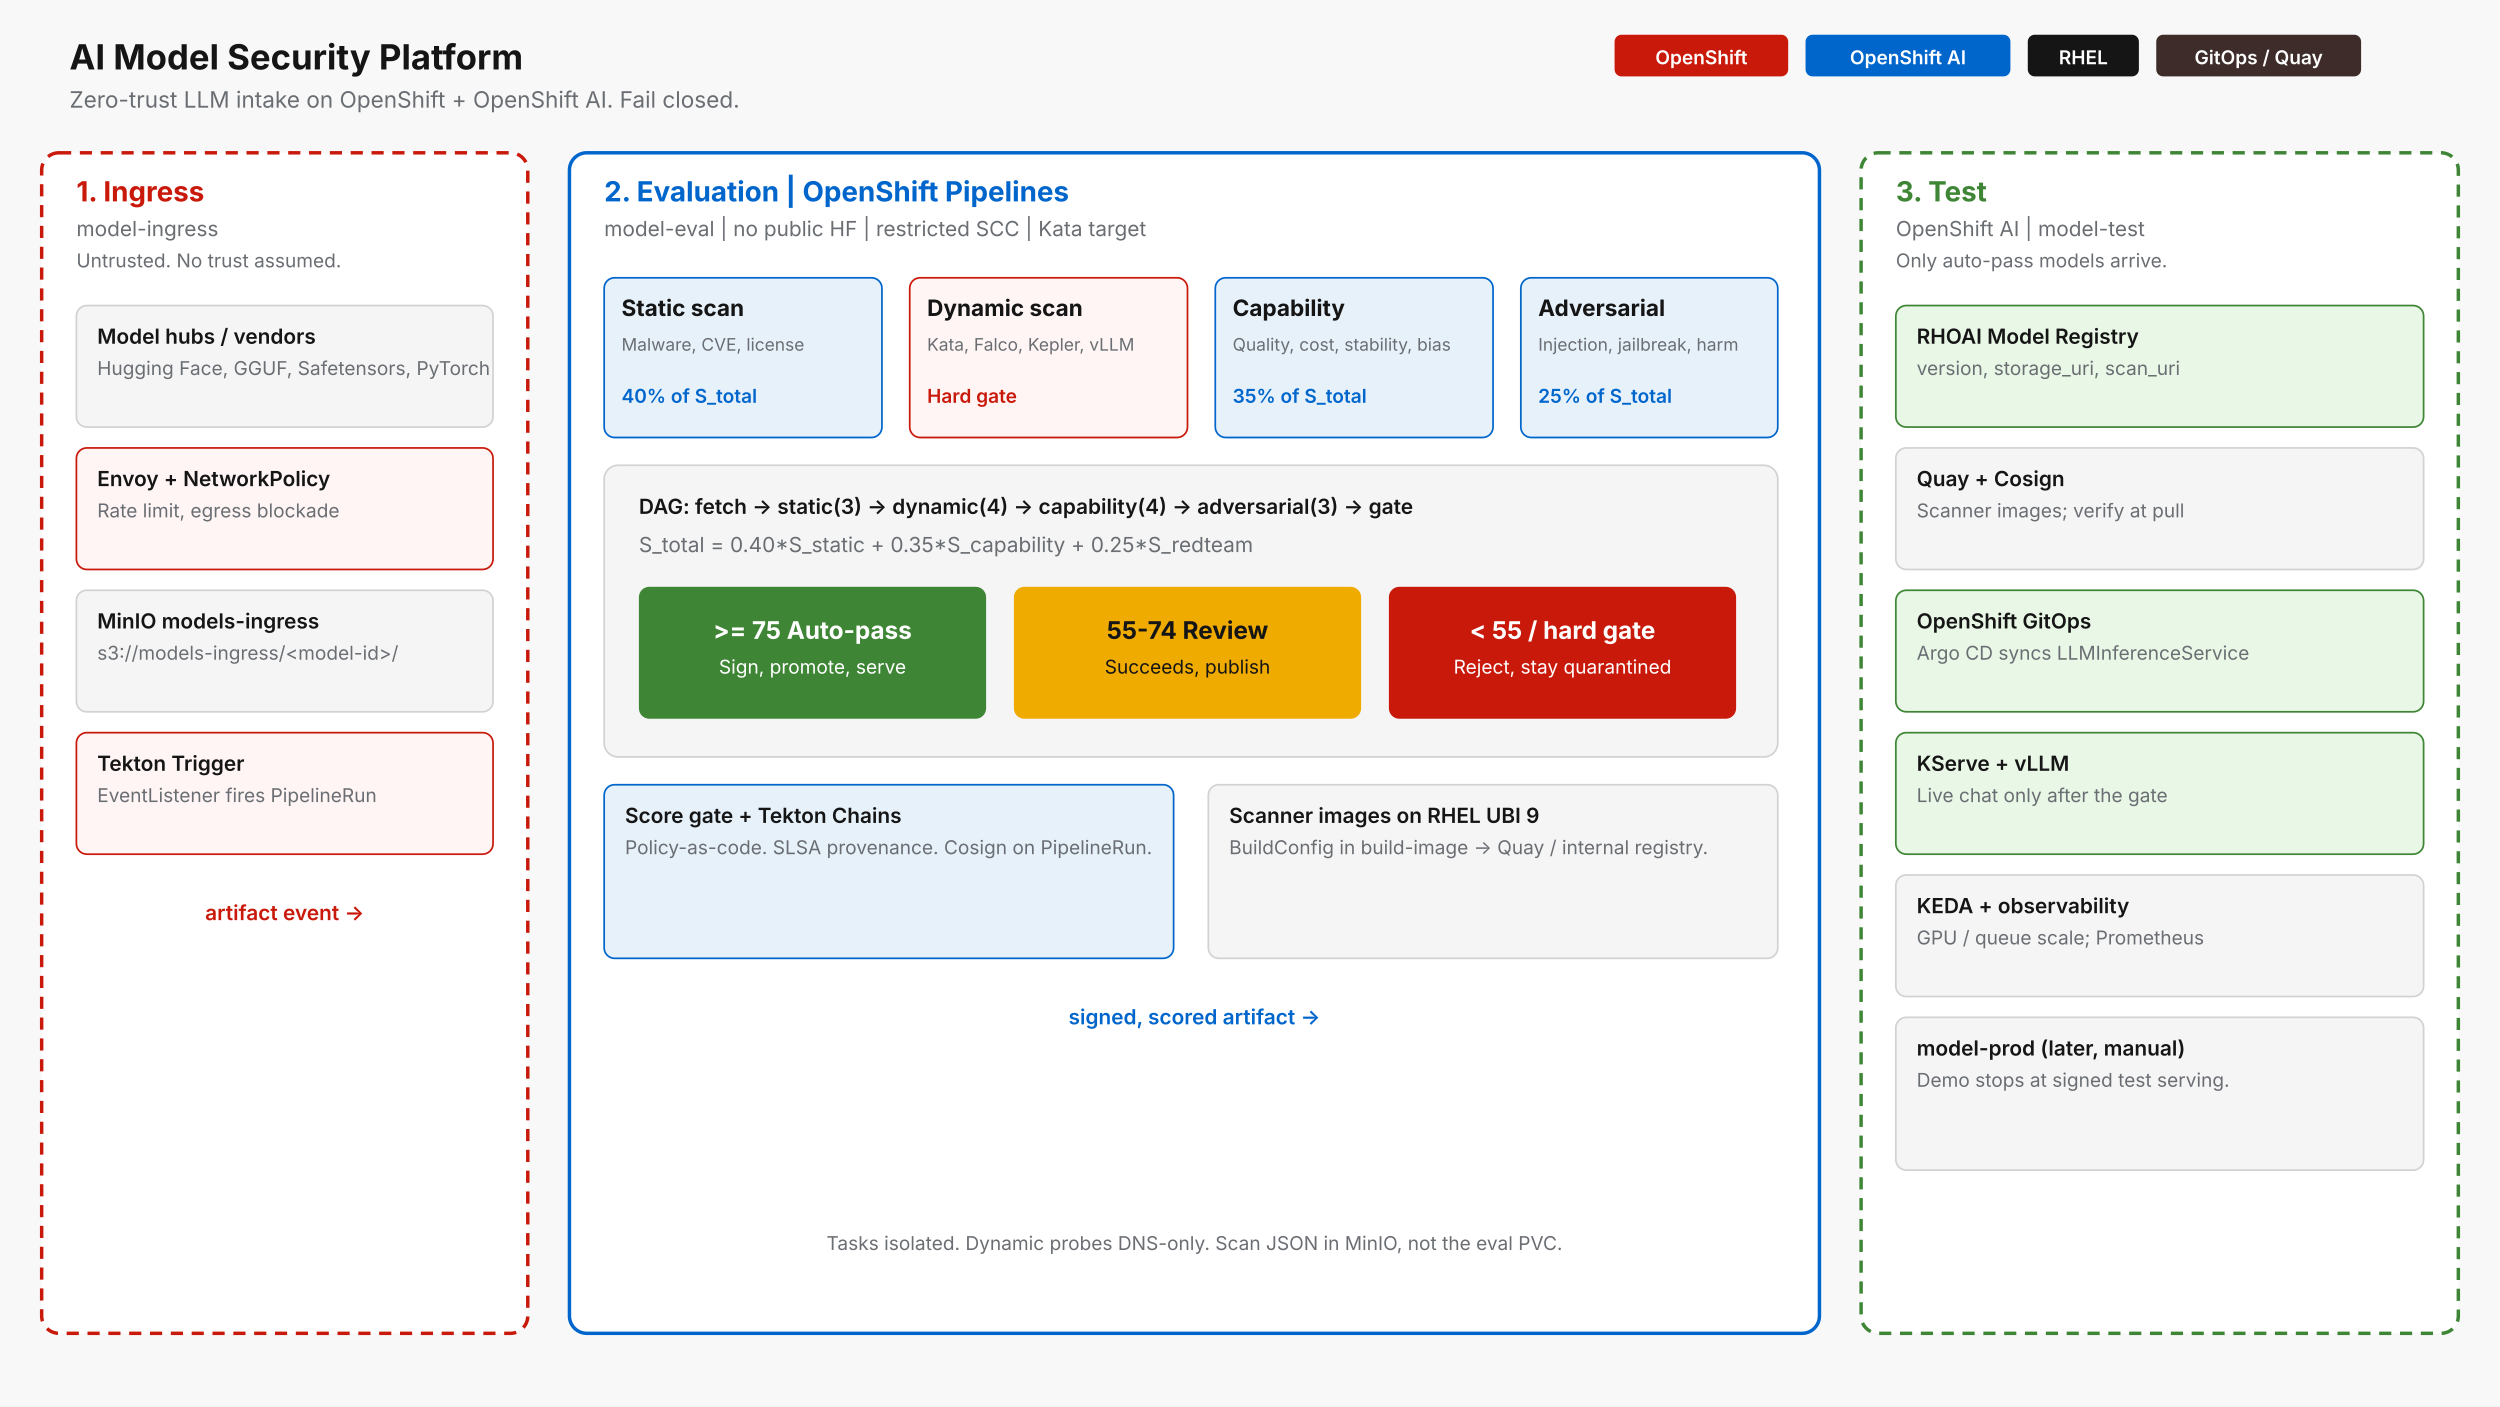
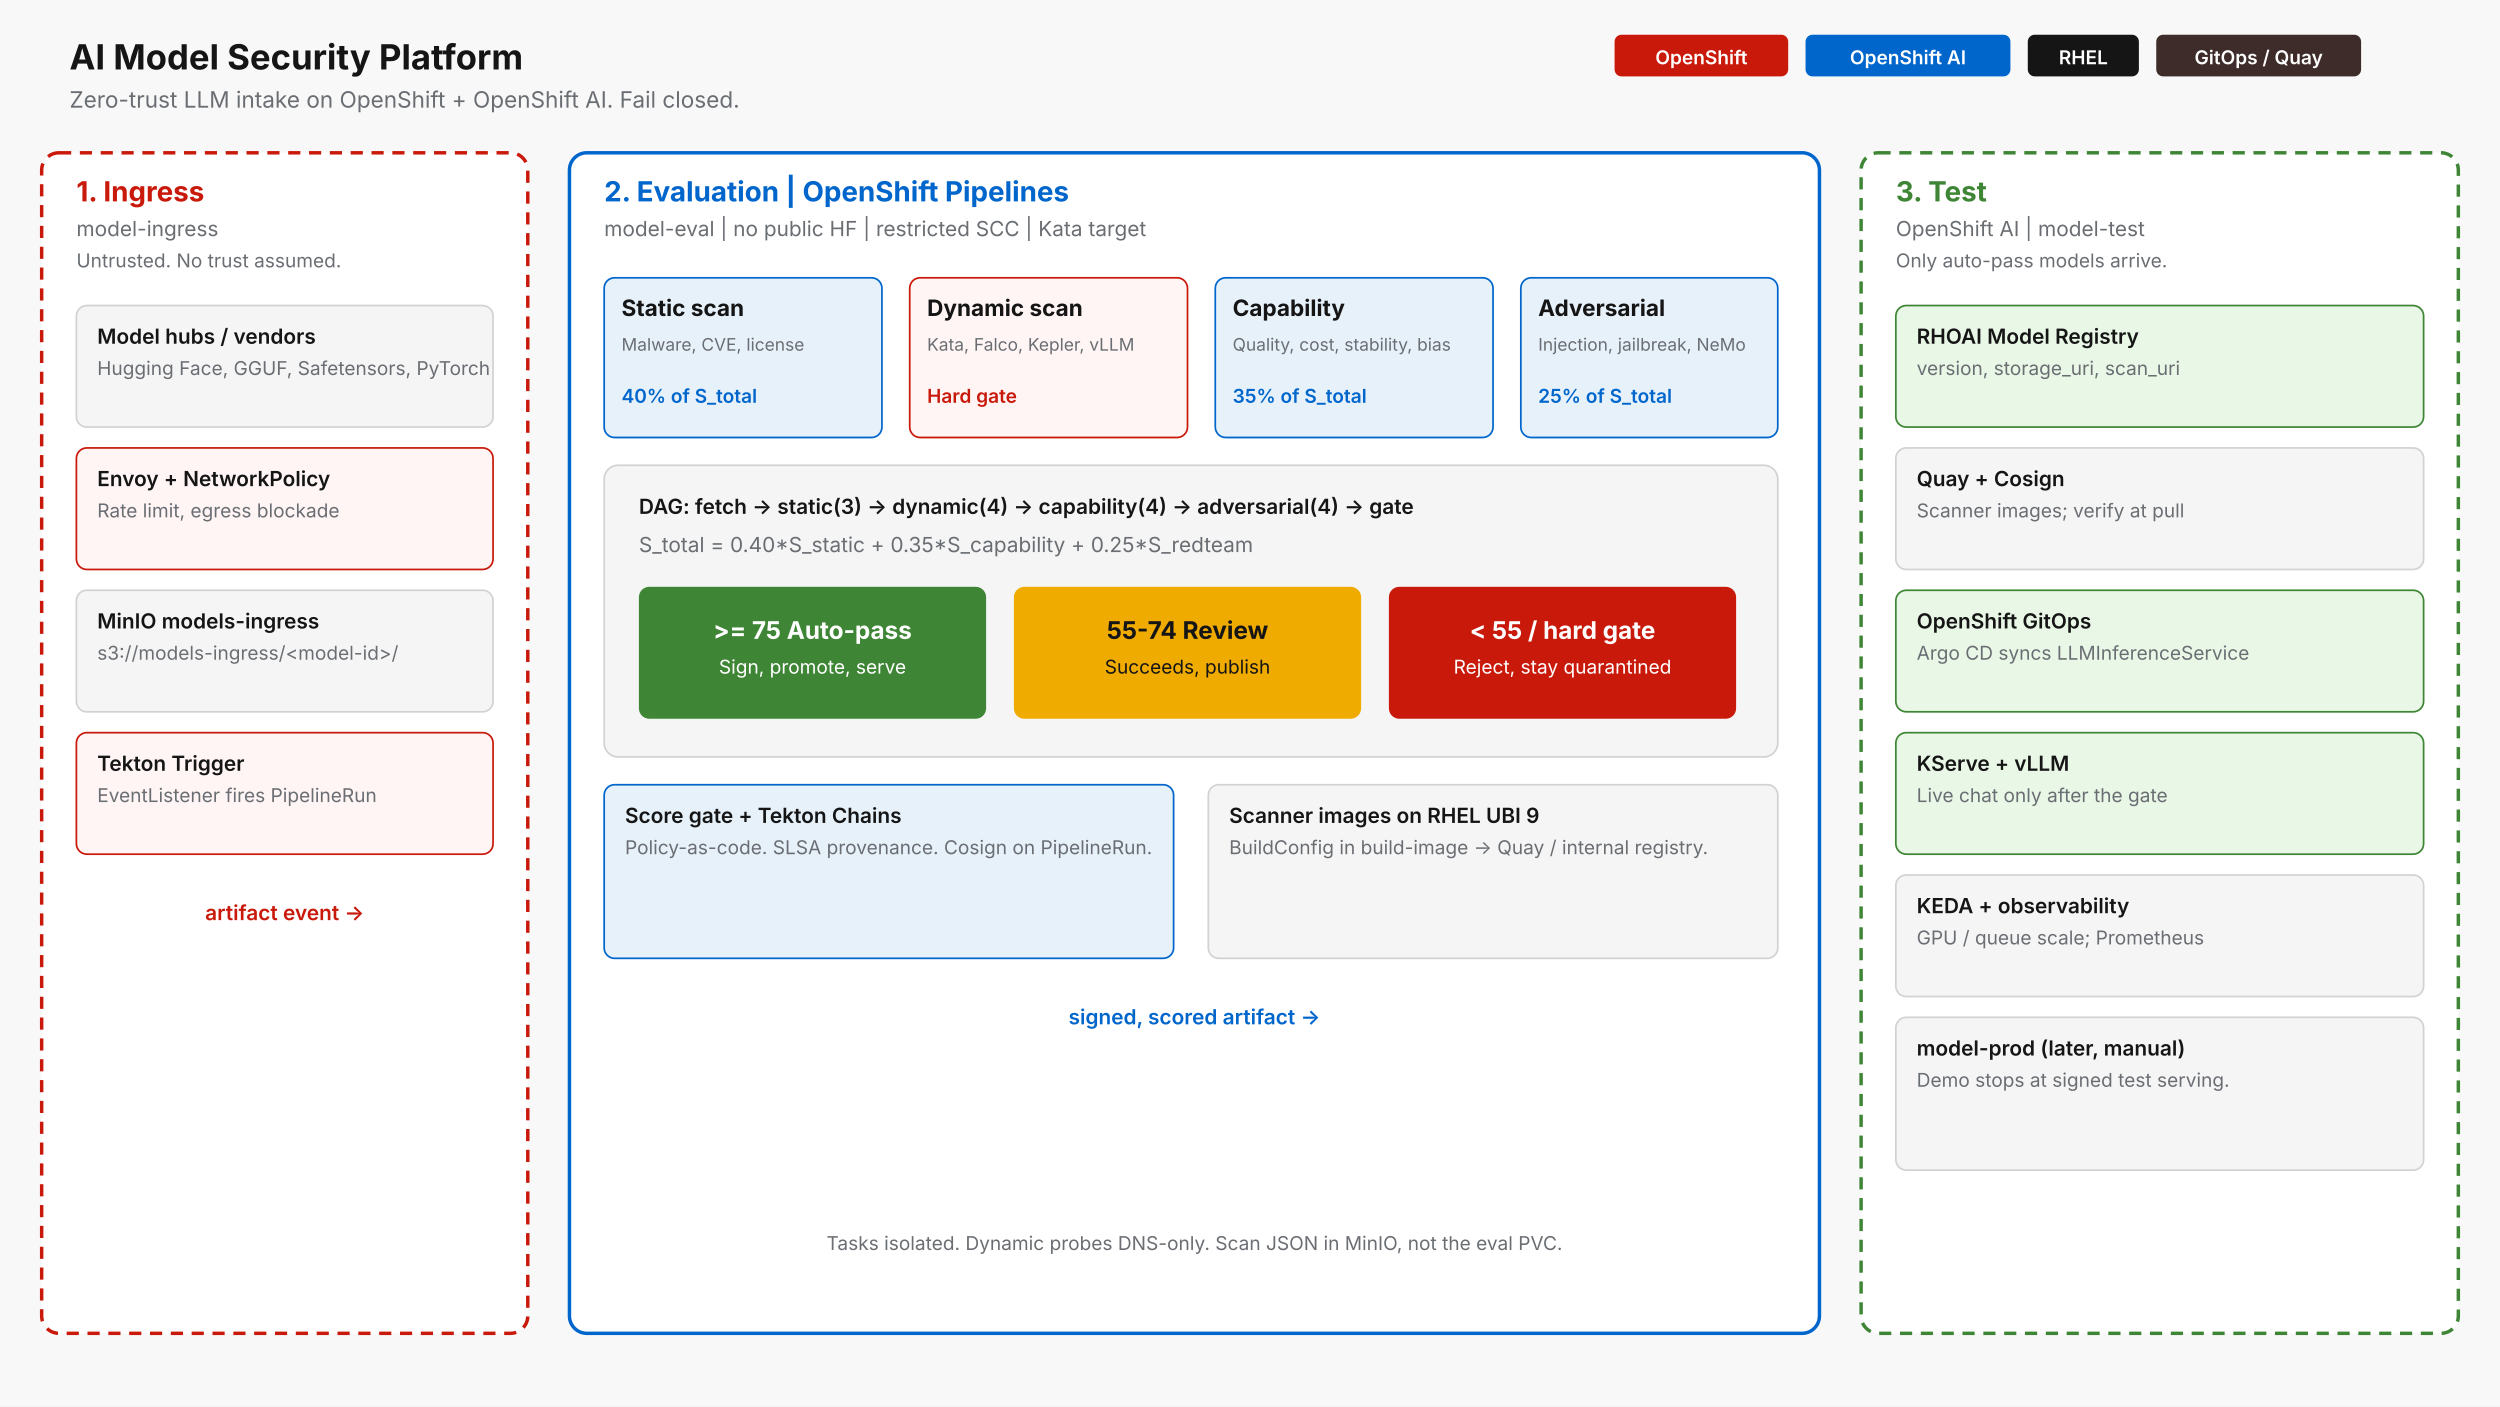
<svg xmlns="http://www.w3.org/2000/svg" viewBox="0 0 1440 810" role="img" aria-label="Three-zone AI model security architecture">
  <rect x="0" y="0" width="1440" height="810" rx="0" fill="#F8F8F8" stroke="#F8F8F8" stroke-width="0" />
  <defs>
    <marker id="arr" markerWidth="8" markerHeight="8" refX="6" refY="3" orient="auto">
      <path d="M0,0 L6,3 L0,6" fill="#6A6E73" />
    </marker>
  </defs>
  <text x="40" y="40" fill="#151515" font-size="20" font-weight="700" text-anchor="start" font-family="system-ui, -apple-system, Segoe UI, sans-serif">AI Model Security Platform</text>
  <text x="40" y="62" fill="#6A6E73" font-size="13" font-weight="400" text-anchor="start" font-family="system-ui, -apple-system, Segoe UI, sans-serif">Zero-trust LLM intake on OpenShift + OpenShift AI. Fail closed.</text>
  <rect x="930" y="20" width="100" height="24" rx="4" fill="#C9190B" stroke="#C9190B" stroke-width="0" />
  <text x="980.0" y="37" fill="#fff" font-size="11" font-weight="600" text-anchor="middle" font-family="system-ui, -apple-system, Segoe UI, sans-serif">OpenShift</text>
  <rect x="1040" y="20" width="118" height="24" rx="4" fill="#0066CC" stroke="#0066CC" stroke-width="0" />
  <text x="1099.0" y="37" fill="#fff" font-size="11" font-weight="600" text-anchor="middle" font-family="system-ui, -apple-system, Segoe UI, sans-serif">OpenShift AI</text>
  <rect x="1168" y="20" width="64" height="24" rx="4" fill="#151515" stroke="#151515" stroke-width="0" />
  <text x="1200.0" y="37" fill="#fff" font-size="11" font-weight="600" text-anchor="middle" font-family="system-ui, -apple-system, Segoe UI, sans-serif">RHEL</text>
  <rect x="1242" y="20" width="118" height="24" rx="4" fill="#3D2C29" stroke="#3D2C29" stroke-width="0" />
  <text x="1301.0" y="37" fill="#fff" font-size="11" font-weight="600" text-anchor="middle" font-family="system-ui, -apple-system, Segoe UI, sans-serif">GitOps / Quay</text>
  <rect x="24" y="88" width="280" height="680" rx="10" fill="#FFFFFF" stroke="#C9190B" stroke-width="2" stroke-dasharray="7 5" />
  <text x="44" y="116" fill="#C9190B" font-size="16" font-weight="700" text-anchor="start" font-family="system-ui, -apple-system, Segoe UI, sans-serif">1. Ingress</text>
  <text x="44" y="136" fill="#6A6E73" font-size="12" font-weight="400" text-anchor="start" font-family="system-ui, -apple-system, Segoe UI, sans-serif">model-ingress</text>
  <text x="44" y="154" fill="#6A6E73" font-size="11" font-weight="400" text-anchor="start" font-family="system-ui, -apple-system, Segoe UI, sans-serif">Untrusted. No trust assumed.</text>
  <rect x="44" y="176" width="240" height="70" rx="6" fill="#F5F5F5" stroke="#D2D2D2" stroke-width="1" />
  <text x="56" y="198" fill="#151515" font-size="12" font-weight="600" text-anchor="start" font-family="system-ui, -apple-system, Segoe UI, sans-serif">Model hubs / vendors</text>
  <text x="56" y="216" fill="#6A6E73" font-size="11" font-weight="400" text-anchor="start" font-family="system-ui, -apple-system, Segoe UI, sans-serif">Hugging Face, GGUF, Safetensors, PyTorch</text>
  <rect x="44" y="258" width="240" height="70" rx="6" fill="#FFF5F5" stroke="#C9190B" stroke-width="1" />
  <text x="56" y="280" fill="#151515" font-size="12" font-weight="600" text-anchor="start" font-family="system-ui, -apple-system, Segoe UI, sans-serif">Envoy + NetworkPolicy</text>
  <text x="56" y="298" fill="#6A6E73" font-size="11" font-weight="400" text-anchor="start" font-family="system-ui, -apple-system, Segoe UI, sans-serif">Rate limit, egress blockade</text>
  <rect x="44" y="340" width="240" height="70" rx="6" fill="#F5F5F5" stroke="#D2D2D2" stroke-width="1" />
  <text x="56" y="362" fill="#151515" font-size="12" font-weight="600" text-anchor="start" font-family="system-ui, -apple-system, Segoe UI, sans-serif">MinIO models-ingress</text>
  <text x="56" y="380" fill="#6A6E73" font-size="11" font-weight="400" text-anchor="start" font-family="system-ui, -apple-system, Segoe UI, sans-serif">s3://models-ingress/&lt;model-id&gt;/</text>
  <rect x="44" y="422" width="240" height="70" rx="6" fill="#FFF5F5" stroke="#C9190B" stroke-width="1" />
  <text x="56" y="444" fill="#151515" font-size="12" font-weight="600" text-anchor="start" font-family="system-ui, -apple-system, Segoe UI, sans-serif">Tekton Trigger</text>
  <text x="56" y="462" fill="#6A6E73" font-size="11" font-weight="400" text-anchor="start" font-family="system-ui, -apple-system, Segoe UI, sans-serif">EventListener fires PipelineRun</text>
  <text x="164" y="530" fill="#C9190B" font-size="12" font-weight="600" text-anchor="middle" font-family="system-ui, -apple-system, Segoe UI, sans-serif">artifact event -&gt;</text>
  <rect x="328" y="88" width="720" height="680" rx="10" fill="#FFFFFF" stroke="#0066CC" stroke-width="2" />
  <text x="348" y="116" fill="#0066CC" font-size="16" font-weight="700" text-anchor="start" font-family="system-ui, -apple-system, Segoe UI, sans-serif">2. Evaluation  |  OpenShift Pipelines</text>
  <text x="348" y="136" fill="#6A6E73" font-size="12" font-weight="400" text-anchor="start" font-family="system-ui, -apple-system, Segoe UI, sans-serif">model-eval  |  no public HF  |  restricted SCC  |  Kata target</text>
  <rect x="348" y="160" width="160" height="92" rx="6" fill="#E7F1FA" stroke="#0066CC" stroke-width="1" />
  <text x="358" y="182" fill="#151515" font-size="13" font-weight="700" text-anchor="start" font-family="system-ui, -apple-system, Segoe UI, sans-serif">Static scan</text>
  <text x="358" y="202" fill="#6A6E73" font-size="10" font-weight="400" text-anchor="start" font-family="system-ui, -apple-system, Segoe UI, sans-serif">Malware, CVE, license</text>
  <text x="358" y="232" fill="#0066CC" font-size="11" font-weight="600" text-anchor="start" font-family="system-ui, -apple-system, Segoe UI, sans-serif">40% of S_total</text>
  <rect x="524" y="160" width="160" height="92" rx="6" fill="#FFF5F5" stroke="#C9190B" stroke-width="1" />
  <text x="534" y="182" fill="#151515" font-size="13" font-weight="700" text-anchor="start" font-family="system-ui, -apple-system, Segoe UI, sans-serif">Dynamic scan</text>
  <text x="534" y="202" fill="#6A6E73" font-size="10" font-weight="400" text-anchor="start" font-family="system-ui, -apple-system, Segoe UI, sans-serif">Kata, Falco, Kepler, vLLM</text>
  <text x="534" y="232" fill="#C9190B" font-size="11" font-weight="600" text-anchor="start" font-family="system-ui, -apple-system, Segoe UI, sans-serif">Hard gate</text>
  <rect x="700" y="160" width="160" height="92" rx="6" fill="#E7F1FA" stroke="#0066CC" stroke-width="1" />
  <text x="710" y="182" fill="#151515" font-size="13" font-weight="700" text-anchor="start" font-family="system-ui, -apple-system, Segoe UI, sans-serif">Capability</text>
  <text x="710" y="202" fill="#6A6E73" font-size="10" font-weight="400" text-anchor="start" font-family="system-ui, -apple-system, Segoe UI, sans-serif">Quality, cost, stability, bias</text>
  <text x="710" y="232" fill="#0066CC" font-size="11" font-weight="600" text-anchor="start" font-family="system-ui, -apple-system, Segoe UI, sans-serif">35% of S_total</text>
  <rect x="876" y="160" width="148" height="92" rx="6" fill="#E7F1FA" stroke="#0066CC" stroke-width="1" />
  <text x="886" y="182" fill="#151515" font-size="13" font-weight="700" text-anchor="start" font-family="system-ui, -apple-system, Segoe UI, sans-serif">Adversarial</text>
-   <text x="886" y="202" fill="#6A6E73" font-size="10" font-weight="400" text-anchor="start" font-family="system-ui, -apple-system, Segoe UI, sans-serif">Injection, jailbreak, harm</text>
+   <text x="886" y="202" fill="#6A6E73" font-size="10" font-weight="400" text-anchor="start" font-family="system-ui, -apple-system, Segoe UI, sans-serif">Injection, jailbreak, NeMo</text>
  <text x="886" y="232" fill="#0066CC" font-size="11" font-weight="600" text-anchor="start" font-family="system-ui, -apple-system, Segoe UI, sans-serif">25% of S_total</text>
  <rect x="348" y="268" width="676" height="168" rx="8" fill="#F5F5F5" stroke="#D2D2D2" stroke-width="1" />
-   <text x="368" y="296" fill="#151515" font-size="12" font-weight="600" text-anchor="start" font-family="system-ui, -apple-system, Segoe UI, sans-serif">DAG: fetch -&gt; static(3) -&gt; dynamic(4) -&gt; capability(4) -&gt; adversarial(3) -&gt; gate</text>
+   <text x="368" y="296" fill="#151515" font-size="12" font-weight="600" text-anchor="start" font-family="system-ui, -apple-system, Segoe UI, sans-serif">DAG: fetch -&gt; static(3) -&gt; dynamic(4) -&gt; capability(4) -&gt; adversarial(4) -&gt; gate</text>
  <text x="368" y="318" fill="#6A6E73" font-size="12" font-weight="400" text-anchor="start" font-family="system-ui, -apple-system, Segoe UI, sans-serif">S_total = 0.40*S_static + 0.35*S_capability + 0.25*S_redteam</text>
  <rect x="368" y="338" width="200" height="76" rx="6" fill="#3E8635" stroke="#3E8635" stroke-width="0" />
  <text x="468" y="368" fill="#fff" font-size="14" font-weight="700" text-anchor="middle" font-family="system-ui, -apple-system, Segoe UI, sans-serif">&gt;= 75  Auto-pass</text>
  <text x="468" y="388" fill="#fff" font-size="11" font-weight="400" text-anchor="middle" font-family="system-ui, -apple-system, Segoe UI, sans-serif">Sign, promote, serve</text>
  <rect x="584" y="338" width="200" height="76" rx="6" fill="#F0AB00" stroke="#F0AB00" stroke-width="0" />
  <text x="684" y="368" fill="#151515" font-size="14" font-weight="700" text-anchor="middle" font-family="system-ui, -apple-system, Segoe UI, sans-serif">55-74  Review</text>
  <text x="684" y="388" fill="#151515" font-size="11" font-weight="400" text-anchor="middle" font-family="system-ui, -apple-system, Segoe UI, sans-serif">Succeeds, publish</text>
  <rect x="800" y="338" width="200" height="76" rx="6" fill="#C9190B" stroke="#C9190B" stroke-width="0" />
  <text x="900" y="368" fill="#fff" font-size="14" font-weight="700" text-anchor="middle" font-family="system-ui, -apple-system, Segoe UI, sans-serif">&lt; 55 / hard gate</text>
  <text x="900" y="388" fill="#fff" font-size="11" font-weight="400" text-anchor="middle" font-family="system-ui, -apple-system, Segoe UI, sans-serif">Reject, stay quarantined</text>
  <rect x="348" y="452" width="328" height="100" rx="6" fill="#E7F1FA" stroke="#0066CC" stroke-width="1" />
  <text x="360" y="474" fill="#151515" font-size="12" font-weight="600" text-anchor="start" font-family="system-ui, -apple-system, Segoe UI, sans-serif">Score gate + Tekton Chains</text>
  <text x="360" y="492" fill="#6A6E73" font-size="11" font-weight="400" text-anchor="start" font-family="system-ui, -apple-system, Segoe UI, sans-serif">Policy-as-code. SLSA provenance. Cosign on PipelineRun.</text>
  <rect x="696" y="452" width="328" height="100" rx="6" fill="#F5F5F5" stroke="#D2D2D2" stroke-width="1" />
  <text x="708" y="474" fill="#151515" font-size="12" font-weight="600" text-anchor="start" font-family="system-ui, -apple-system, Segoe UI, sans-serif">Scanner images on RHEL UBI 9</text>
  <text x="708" y="492" fill="#6A6E73" font-size="11" font-weight="400" text-anchor="start" font-family="system-ui, -apple-system, Segoe UI, sans-serif">BuildConfig in build-image -&gt; Quay / internal registry.</text>
  <text x="688" y="590" fill="#0066CC" font-size="12" font-weight="600" text-anchor="middle" font-family="system-ui, -apple-system, Segoe UI, sans-serif">signed, scored artifact -&gt;</text>
  <text x="688" y="720" fill="#6A6E73" font-size="11" font-weight="400" text-anchor="middle" font-family="system-ui, -apple-system, Segoe UI, sans-serif">Tasks isolated. Dynamic probes DNS-only. Scan JSON in MinIO, not the eval PVC.</text>
  <rect x="1072" y="88" width="344" height="680" rx="10" fill="#FFFFFF" stroke="#3E8635" stroke-width="2" stroke-dasharray="7 5" />
  <text x="1092" y="116" fill="#3E8635" font-size="16" font-weight="700" text-anchor="start" font-family="system-ui, -apple-system, Segoe UI, sans-serif">3. Test</text>
  <text x="1092" y="136" fill="#6A6E73" font-size="12" font-weight="400" text-anchor="start" font-family="system-ui, -apple-system, Segoe UI, sans-serif">OpenShift AI  |  model-test</text>
  <text x="1092" y="154" fill="#6A6E73" font-size="11" font-weight="400" text-anchor="start" font-family="system-ui, -apple-system, Segoe UI, sans-serif">Only auto-pass models arrive.</text>
  <rect x="1092" y="176" width="304" height="70" rx="6" fill="#E9F7E6" stroke="#3E8635" stroke-width="1" />
  <text x="1104" y="198" fill="#151515" font-size="12" font-weight="600" text-anchor="start" font-family="system-ui, -apple-system, Segoe UI, sans-serif">RHOAI Model Registry</text>
  <text x="1104" y="216" fill="#6A6E73" font-size="11" font-weight="400" text-anchor="start" font-family="system-ui, -apple-system, Segoe UI, sans-serif">version, storage_uri, scan_uri</text>
  <rect x="1092" y="258" width="304" height="70" rx="6" fill="#F5F5F5" stroke="#D2D2D2" stroke-width="1" />
  <text x="1104" y="280" fill="#151515" font-size="12" font-weight="600" text-anchor="start" font-family="system-ui, -apple-system, Segoe UI, sans-serif">Quay + Cosign</text>
  <text x="1104" y="298" fill="#6A6E73" font-size="11" font-weight="400" text-anchor="start" font-family="system-ui, -apple-system, Segoe UI, sans-serif">Scanner images; verify at pull</text>
  <rect x="1092" y="340" width="304" height="70" rx="6" fill="#E9F7E6" stroke="#3E8635" stroke-width="1" />
  <text x="1104" y="362" fill="#151515" font-size="12" font-weight="600" text-anchor="start" font-family="system-ui, -apple-system, Segoe UI, sans-serif">OpenShift GitOps</text>
  <text x="1104" y="380" fill="#6A6E73" font-size="11" font-weight="400" text-anchor="start" font-family="system-ui, -apple-system, Segoe UI, sans-serif">Argo CD syncs LLMInferenceService</text>
  <rect x="1092" y="422" width="304" height="70" rx="6" fill="#E9F7E6" stroke="#3E8635" stroke-width="1" />
  <text x="1104" y="444" fill="#151515" font-size="12" font-weight="600" text-anchor="start" font-family="system-ui, -apple-system, Segoe UI, sans-serif">KServe + vLLM</text>
  <text x="1104" y="462" fill="#6A6E73" font-size="11" font-weight="400" text-anchor="start" font-family="system-ui, -apple-system, Segoe UI, sans-serif">Live chat only after the gate</text>
  <rect x="1092" y="504" width="304" height="70" rx="6" fill="#F5F5F5" stroke="#D2D2D2" stroke-width="1" />
  <text x="1104" y="526" fill="#151515" font-size="12" font-weight="600" text-anchor="start" font-family="system-ui, -apple-system, Segoe UI, sans-serif">KEDA + observability</text>
  <text x="1104" y="544" fill="#6A6E73" font-size="11" font-weight="400" text-anchor="start" font-family="system-ui, -apple-system, Segoe UI, sans-serif">GPU / queue scale; Prometheus</text>
  <rect x="1092" y="586" width="304" height="88" rx="6" fill="#F5F5F5" stroke="#D2D2D2" stroke-width="1" />
  <text x="1104" y="608" fill="#151515" font-size="12" font-weight="600" text-anchor="start" font-family="system-ui, -apple-system, Segoe UI, sans-serif">model-prod (later, manual)</text>
  <text x="1104" y="626" fill="#6A6E73" font-size="11" font-weight="400" text-anchor="start" font-family="system-ui, -apple-system, Segoe UI, sans-serif">Demo stops at signed test serving.</text>
</svg>
